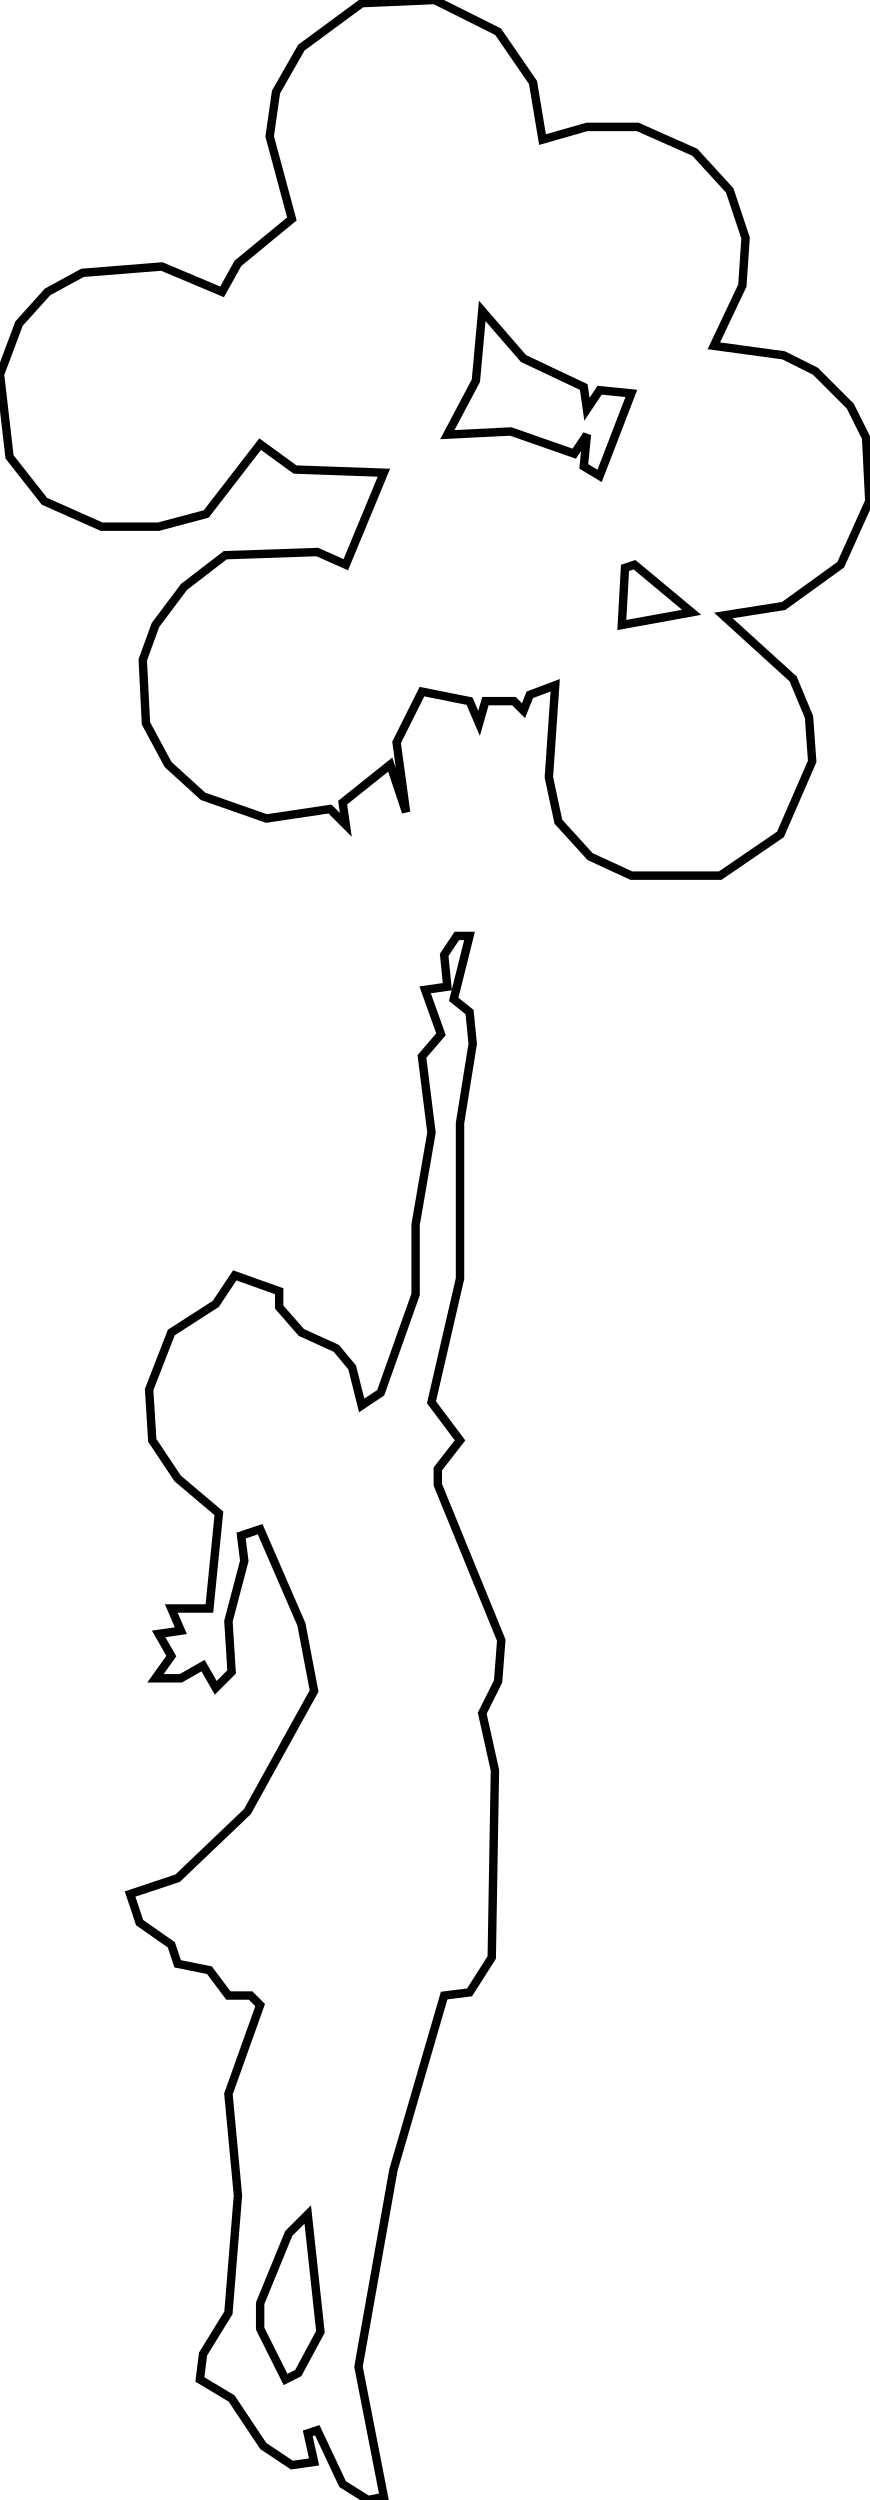
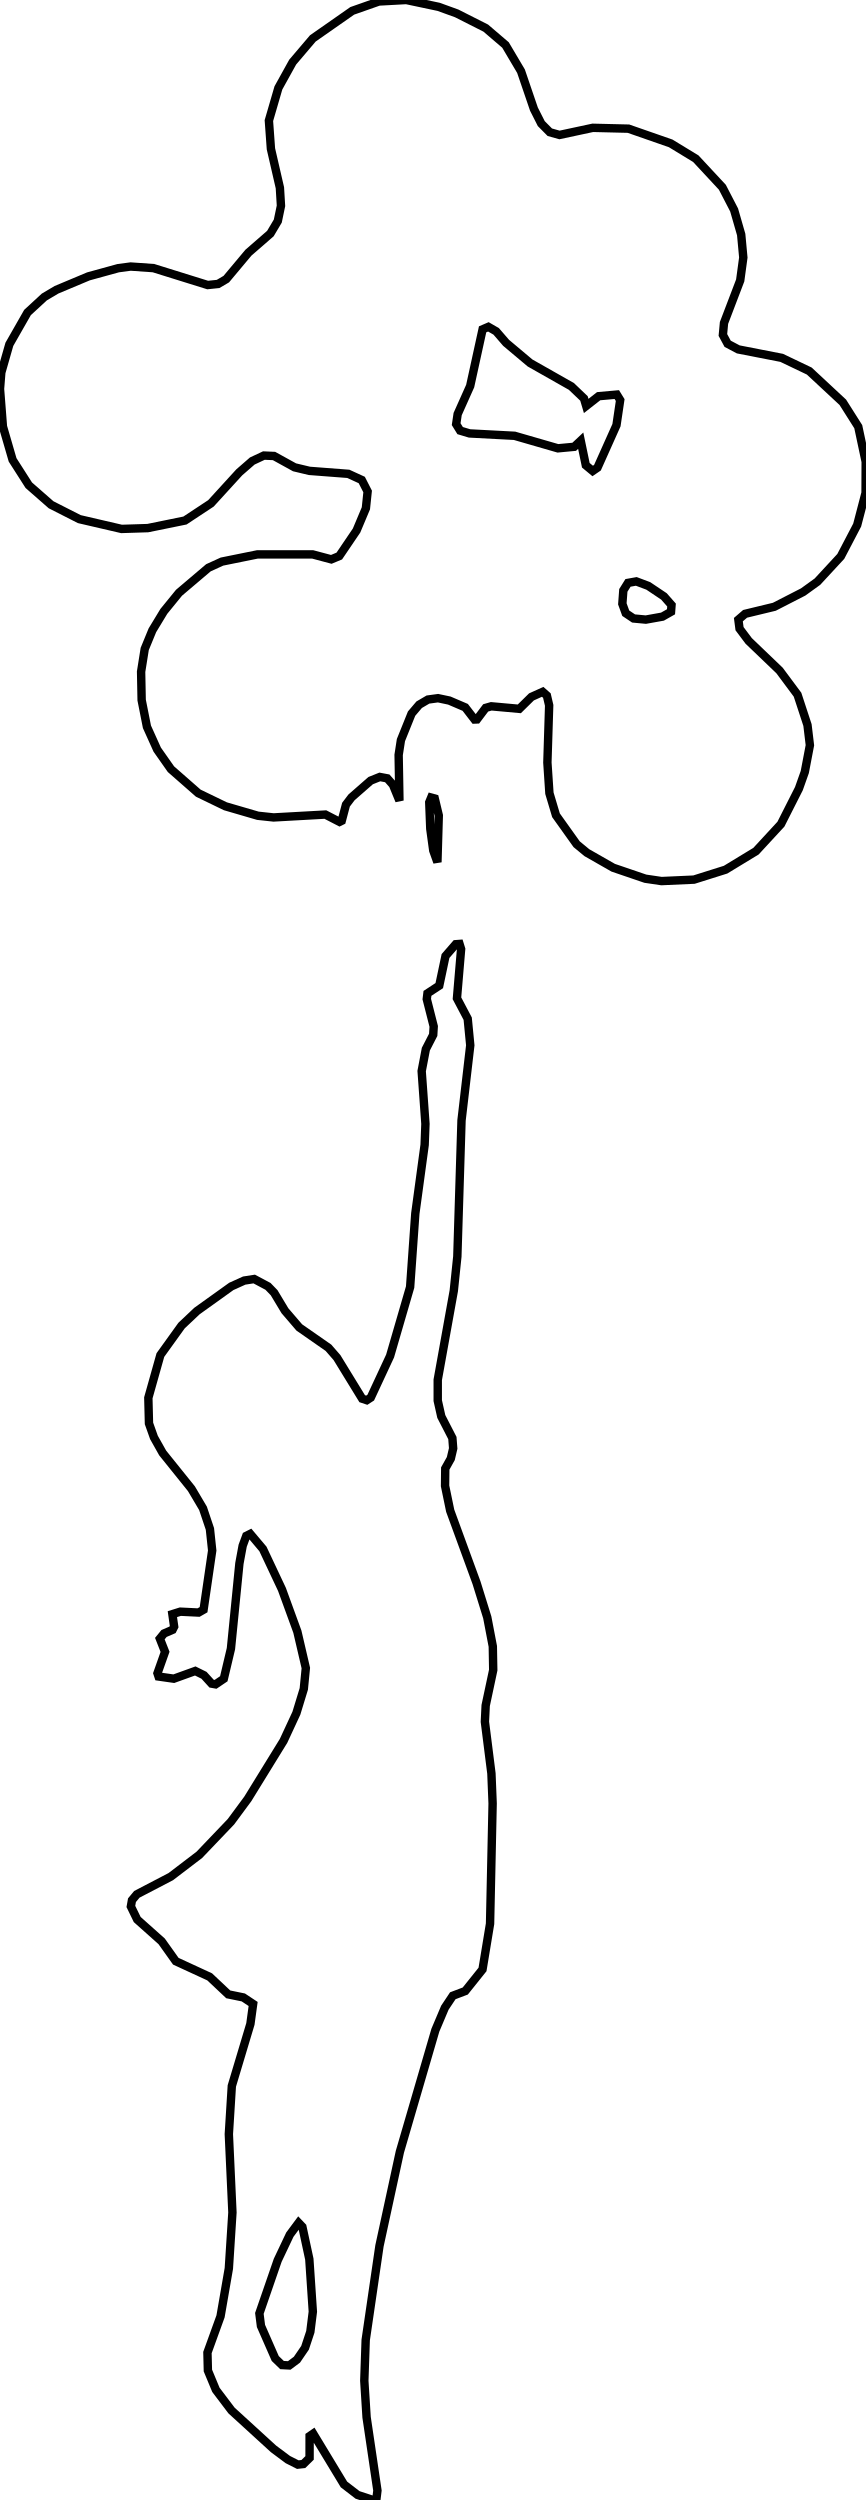
- <svg xmlns="http://www.w3.org/2000/svg" width="27.400mm" height="78.800mm" viewBox="0 0 103.559 297.827">
+ <svg xmlns="http://www.w3.org/2000/svg" width="27.302mm" height="78.844mm" viewBox="0 0 103.187 297.992">
  <g transform="scale(3.779528)" fill="none" stroke="#000000" stroke-width="0.265" fill-rule="evenodd">
-     <path d="M 14.800 29.500 L 14.400 29.500 L 14.000 30.100 L 14.100 31.100 L 13.400 31.200 L 13.900 32.600 L 13.300 33.300 L 13.600 35.700 L 13.100 38.600 L 13.100 40.800 L 12.000 43.900 L 11.400 44.300 L 11.100 43.100 L 10.600 42.500 L 9.500 42.000 L 8.800 41.200 L 8.800 40.700 L 7.400 40.200 L 6.800 41.100 L 5.400 42.000 L 4.700 43.800 L 4.800 45.400 L 5.600 46.600 L 6.900 47.700 L 6.600 50.700 L 5.400 50.700 L 5.700 51.400 L 5.000 51.500 L 5.400 52.200 L 4.900 52.900 L 5.700 52.900 L 6.400 52.500 L 6.800 53.200 L 7.300 52.700 L 7.200 51.100 L 7.700 49.200 L 7.600 48.400 L 8.200 48.200 L 9.500 51.200 L 9.900 53.300 L 7.800 57.100 L 5.600 59.200 L 4.100 59.700 L 4.400 60.600 L 5.400 61.300 L 5.600 61.900 L 6.600 62.100 L 7.200 62.900 L 7.900 62.900 L 8.200 63.200 L 7.200 66.000 L 7.500 69.200 L 7.200 72.900 L 6.400 74.200 L 6.300 75.000 L 7.300 75.600 L 8.300 77.100 L 9.200 77.700 L 9.900 77.600 L 9.700 76.700 L 10.000 76.600 L 10.800 78.300 L 11.600 78.800 L 12.100 78.700 L 11.300 74.600 L 12.400 68.400 L 14.000 62.900 L 14.800 62.800 L 15.500 61.700 L 15.600 55.800 L 15.200 54.000 L 15.700 53.000 L 15.800 51.700 L 13.800 46.800 L 13.800 46.300 L 14.500 45.400 L 13.600 44.200 L 14.500 40.300 L 14.500 35.400 L 14.900 32.900 L 14.800 31.900 L 14.300 31.500 L 14.800 29.500 Z M 9.700 69.800 L 10.100 73.500 L 9.400 74.800 L 9.000 75.000 L 8.200 73.400 L 8.200 72.600 L 9.100 70.400 L 9.700 69.800 Z" />
-     <path d="M 11.400 0.100 L 9.500 1.500 L 8.700 2.900 L 8.500 4.300 L 9.200 6.900 L 7.500 8.300 L 7.000 9.200 L 5.100 8.400 L 2.600 8.600 L 1.500 9.200 L 0.600 10.200 L 0.000 11.800 L 0.300 14.400 L 1.400 15.800 L 3.200 16.600 L 5.000 16.600 L 6.500 16.200 L 8.200 14.000 L 9.300 14.800 L 12.100 14.900 L 10.900 17.800 L 10.000 17.400 L 7.100 17.500 L 5.800 18.500 L 4.900 19.700 L 4.500 20.800 L 4.600 22.800 L 5.300 24.100 L 6.400 25.100 L 8.400 25.800 L 10.400 25.500 L 10.900 26.000 L 10.800 25.300 L 12.300 24.100 L 12.800 25.600 L 12.500 23.400 L 13.300 21.800 L 14.800 22.100 L 15.100 22.800 L 15.300 22.100 L 16.200 22.100 L 16.500 22.400 L 16.700 21.900 L 17.500 21.600 L 17.300 24.500 L 17.600 25.900 L 18.600 27.000 L 19.900 27.600 L 22.700 27.600 L 24.600 26.300 L 25.600 24.000 L 25.500 22.600 L 25.000 21.400 L 22.800 19.400 L 24.700 19.100 L 26.500 17.800 L 27.400 15.800 L 27.300 13.800 L 26.800 12.800 L 25.700 11.700 L 24.700 11.200 L 22.500 10.900 L 23.400 9.000 L 23.500 7.500 L 23.000 6.000 L 21.900 4.800 L 20.100 4.000 L 18.500 4.000 L 17.100 4.400 L 16.800 2.600 L 15.700 1.000 L 13.700 0.000 L 11.400 0.100 Z M 19.700 17.900 L 20.000 17.800 L 21.800 19.300 L 19.600 19.700 L 19.700 17.900 Z M 15.200 9.800 L 16.500 11.300 L 18.400 12.200 L 18.500 12.900 L 18.900 12.300 L 19.900 12.400 L 18.900 15.000 L 18.400 14.700 L 18.500 13.700 L 18.100 14.300 L 16.100 13.600 L 14.100 13.700 L 15.000 12.000 L 15.200 9.800 Z" />
+     <path d="M 14.492 29.769 L 14.373 29.778 L 14.050 30.150 L 13.853 31.084 L 13.481 31.328 L 13.459 31.509 L 13.678 32.370 L 13.662 32.636 L 13.430 33.087 L 13.298 33.780 L 13.417 35.444 L 13.392 36.106 L 13.098 38.269 L 12.934 40.591 L 12.302 42.766 L 11.692 44.078 L 11.567 44.159 L 11.422 44.111 L 10.627 42.814 L 10.358 42.505 L 9.438 41.864 L 8.986 41.337 L 8.645 40.769 L 8.452 40.569 L 8.017 40.337 L 7.702 40.386 L 7.295 40.570 L 6.211 41.347 L 5.725 41.806 L 5.058 42.734 L 4.678 44.084 L 4.698 44.891 L 4.855 45.333 L 5.130 45.823 L 6.036 46.950 L 6.402 47.569 L 6.620 48.219 L 6.692 48.900 L 6.420 50.766 L 6.263 50.856 L 5.686 50.828 L 5.436 50.906 L 5.492 51.300 L 5.442 51.400 L 5.173 51.516 L 5.041 51.678 L 5.205 52.095 L 4.966 52.770 L 5.000 52.873 L 5.481 52.942 L 6.158 52.698 L 6.433 52.834 L 6.673 53.098 L 6.798 53.120 L 7.058 52.944 L 7.283 51.995 L 7.550 49.308 L 7.653 48.748 L 7.767 48.438 L 7.892 48.375 L 8.292 48.850 L 8.892 50.125 L 9.378 51.459 L 9.645 52.606 L 9.581 53.264 L 9.347 54.030 L 8.942 54.903 L 7.814 56.734 L 7.283 57.453 L 6.286 58.497 L 5.386 59.184 L 4.316 59.742 L 4.162 59.927 L 4.127 60.125 L 4.327 60.537 L 5.098 61.225 L 5.544 61.852 L 6.612 62.345 L 7.198 62.897 L 7.673 62.994 L 7.983 63.200 L 7.897 63.830 L 7.311 65.786 L 7.217 67.306 L 7.330 69.777 L 7.217 71.541 L 6.955 73.052 L 6.542 74.194 L 6.556 74.761 L 6.809 75.370 L 7.302 76.022 L 8.625 77.231 L 9.078 77.569 L 9.392 77.728 L 9.567 77.709 L 9.763 77.517 L 9.764 76.828 L 9.877 76.750 L 10.847 78.353 L 11.277 78.684 L 11.764 78.844 L 11.870 78.819 L 11.903 78.545 L 11.561 76.234 L 11.489 75.083 L 11.533 73.798 L 11.967 70.831 L 12.611 67.862 L 13.730 64.027 L 14.030 63.317 L 14.280 62.941 L 14.673 62.792 L 15.217 62.112 L 15.455 60.670 L 15.536 56.877 L 15.498 55.930 L 15.292 54.300 L 15.317 53.787 L 15.555 52.669 L 15.542 51.923 L 15.367 51.008 L 15.030 49.922 L 14.198 47.645 L 14.036 46.861 L 14.042 46.313 L 14.217 46.000 L 14.292 45.680 L 14.267 45.352 L 13.917 44.672 L 13.805 44.172 L 13.805 43.516 L 14.311 40.709 L 14.423 39.628 L 14.555 35.336 L 14.831 32.966 L 14.750 32.127 L 14.411 31.484 L 14.542 29.931 L 14.492 29.769 Z M 9.417 70.103 L 9.536 70.228 L 9.755 71.247 L 9.866 72.905 L 9.787 73.539 L 9.620 74.044 L 9.364 74.419 L 9.122 74.600 L 8.894 74.588 L 8.680 74.381 L 8.230 73.355 L 8.180 72.959 L 8.758 71.284 L 9.141 70.475 L 9.417 70.103 Z" />
+     <path d="M 11.109 0.342 L 9.866 1.211 L 9.230 1.959 L 8.780 2.772 L 8.480 3.803 L 8.544 4.694 L 8.827 5.922 L 8.861 6.491 L 8.761 6.972 L 8.527 7.366 L 7.834 7.969 L 7.136 8.803 L 6.878 8.955 L 6.550 8.989 L 4.839 8.456 L 4.120 8.406 L 3.727 8.458 L 2.789 8.716 L 1.781 9.139 L 1.397 9.367 L 0.867 9.856 L 0.295 10.859 L 0.041 11.747 L 0.000 12.266 L 0.092 13.453 L 0.397 14.503 L 0.908 15.303 L 1.611 15.919 L 2.502 16.372 L 3.833 16.681 L 4.661 16.655 L 5.833 16.416 L 6.652 15.875 L 7.545 14.897 L 7.956 14.539 L 8.322 14.367 L 8.642 14.381 L 9.289 14.738 L 9.758 14.850 L 10.986 14.944 L 11.409 15.138 L 11.594 15.500 L 11.539 16.031 L 11.245 16.731 L 10.700 17.536 L 10.448 17.641 L 9.859 17.484 L 8.120 17.484 L 7.000 17.711 L 6.573 17.906 L 5.645 18.694 L 5.167 19.281 L 4.806 19.877 L 4.564 20.466 L 4.450 21.184 L 4.467 22.078 L 4.634 22.922 L 4.958 23.641 L 5.391 24.258 L 6.253 25.014 L 7.108 25.428 L 8.133 25.727 L 8.627 25.780 L 10.261 25.689 L 10.708 25.920 L 10.777 25.886 L 10.911 25.378 L 11.086 25.147 L 11.689 24.619 L 11.978 24.503 L 12.213 24.547 L 12.392 24.750 L 12.597 25.250 L 12.572 23.809 L 12.644 23.341 L 12.980 22.506 L 13.219 22.225 L 13.497 22.062 L 13.814 22.019 L 14.170 22.094 L 14.672 22.309 L 14.967 22.692 L 15.042 22.689 L 15.317 22.325 L 15.492 22.275 L 16.378 22.355 L 16.761 21.978 L 17.114 21.819 L 17.247 21.936 L 17.319 22.245 L 17.263 24.050 L 17.327 25.016 L 17.534 25.711 L 18.186 26.625 L 18.509 26.892 L 19.339 27.366 L 20.353 27.712 L 20.862 27.787 L 21.886 27.741 L 22.883 27.427 L 23.842 26.844 L 24.628 25.992 L 25.195 24.872 L 25.381 24.347 L 25.542 23.503 L 25.466 22.866 L 25.152 21.909 L 24.584 21.145 L 23.611 20.212 L 23.323 19.827 L 23.286 19.542 L 23.498 19.359 L 24.420 19.136 L 25.330 18.669 L 25.780 18.344 L 26.516 17.548 L 27.033 16.559 L 27.298 15.545 L 27.302 14.562 L 27.067 13.456 L 26.580 12.687 L 25.522 11.702 L 24.652 11.286 L 23.283 11.019 L 22.948 10.842 L 22.798 10.564 L 22.833 10.184 L 23.344 8.844 L 23.442 8.122 L 23.375 7.397 L 23.152 6.622 L 22.781 5.905 L 21.944 5.005 L 21.152 4.522 L 19.820 4.058 L 18.695 4.031 L 17.645 4.256 L 17.339 4.170 L 17.070 3.898 L 16.839 3.441 L 16.431 2.245 L 15.942 1.419 L 15.319 0.886 L 14.402 0.422 L 13.833 0.216 L 12.812 0.000 L 11.948 0.047 L 11.109 0.342 Z M 21.178 19.081 L 21.162 19.294 L 20.892 19.447 L 20.367 19.541 L 19.981 19.505 L 19.734 19.339 L 19.627 19.044 L 19.658 18.619 L 19.805 18.383 L 20.067 18.336 L 20.445 18.478 L 20.939 18.809 L 21.178 19.081 Z M 15.220 10.386 L 15.402 10.308 L 15.648 10.450 L 15.961 10.812 L 16.717 11.448 L 18.020 12.187 L 18.417 12.566 L 18.487 12.803 L 18.880 12.495 L 19.452 12.444 L 19.559 12.617 L 19.442 13.409 L 18.842 14.750 L 18.692 14.853 L 18.475 14.673 L 18.314 13.898 L 18.108 14.091 L 17.594 14.139 L 16.228 13.744 L 14.808 13.669 L 14.511 13.580 L 14.386 13.377 L 14.433 13.059 L 14.828 12.175 L 15.220 10.386 Z" />
+     <path d="M 13.598 25.153 L 13.537 25.302 L 13.570 26.137 L 13.664 26.825 L 13.795 27.192 L 13.838 25.716 L 13.711 25.184 L 13.598 25.153 Z" />
  </g>
</svg>
